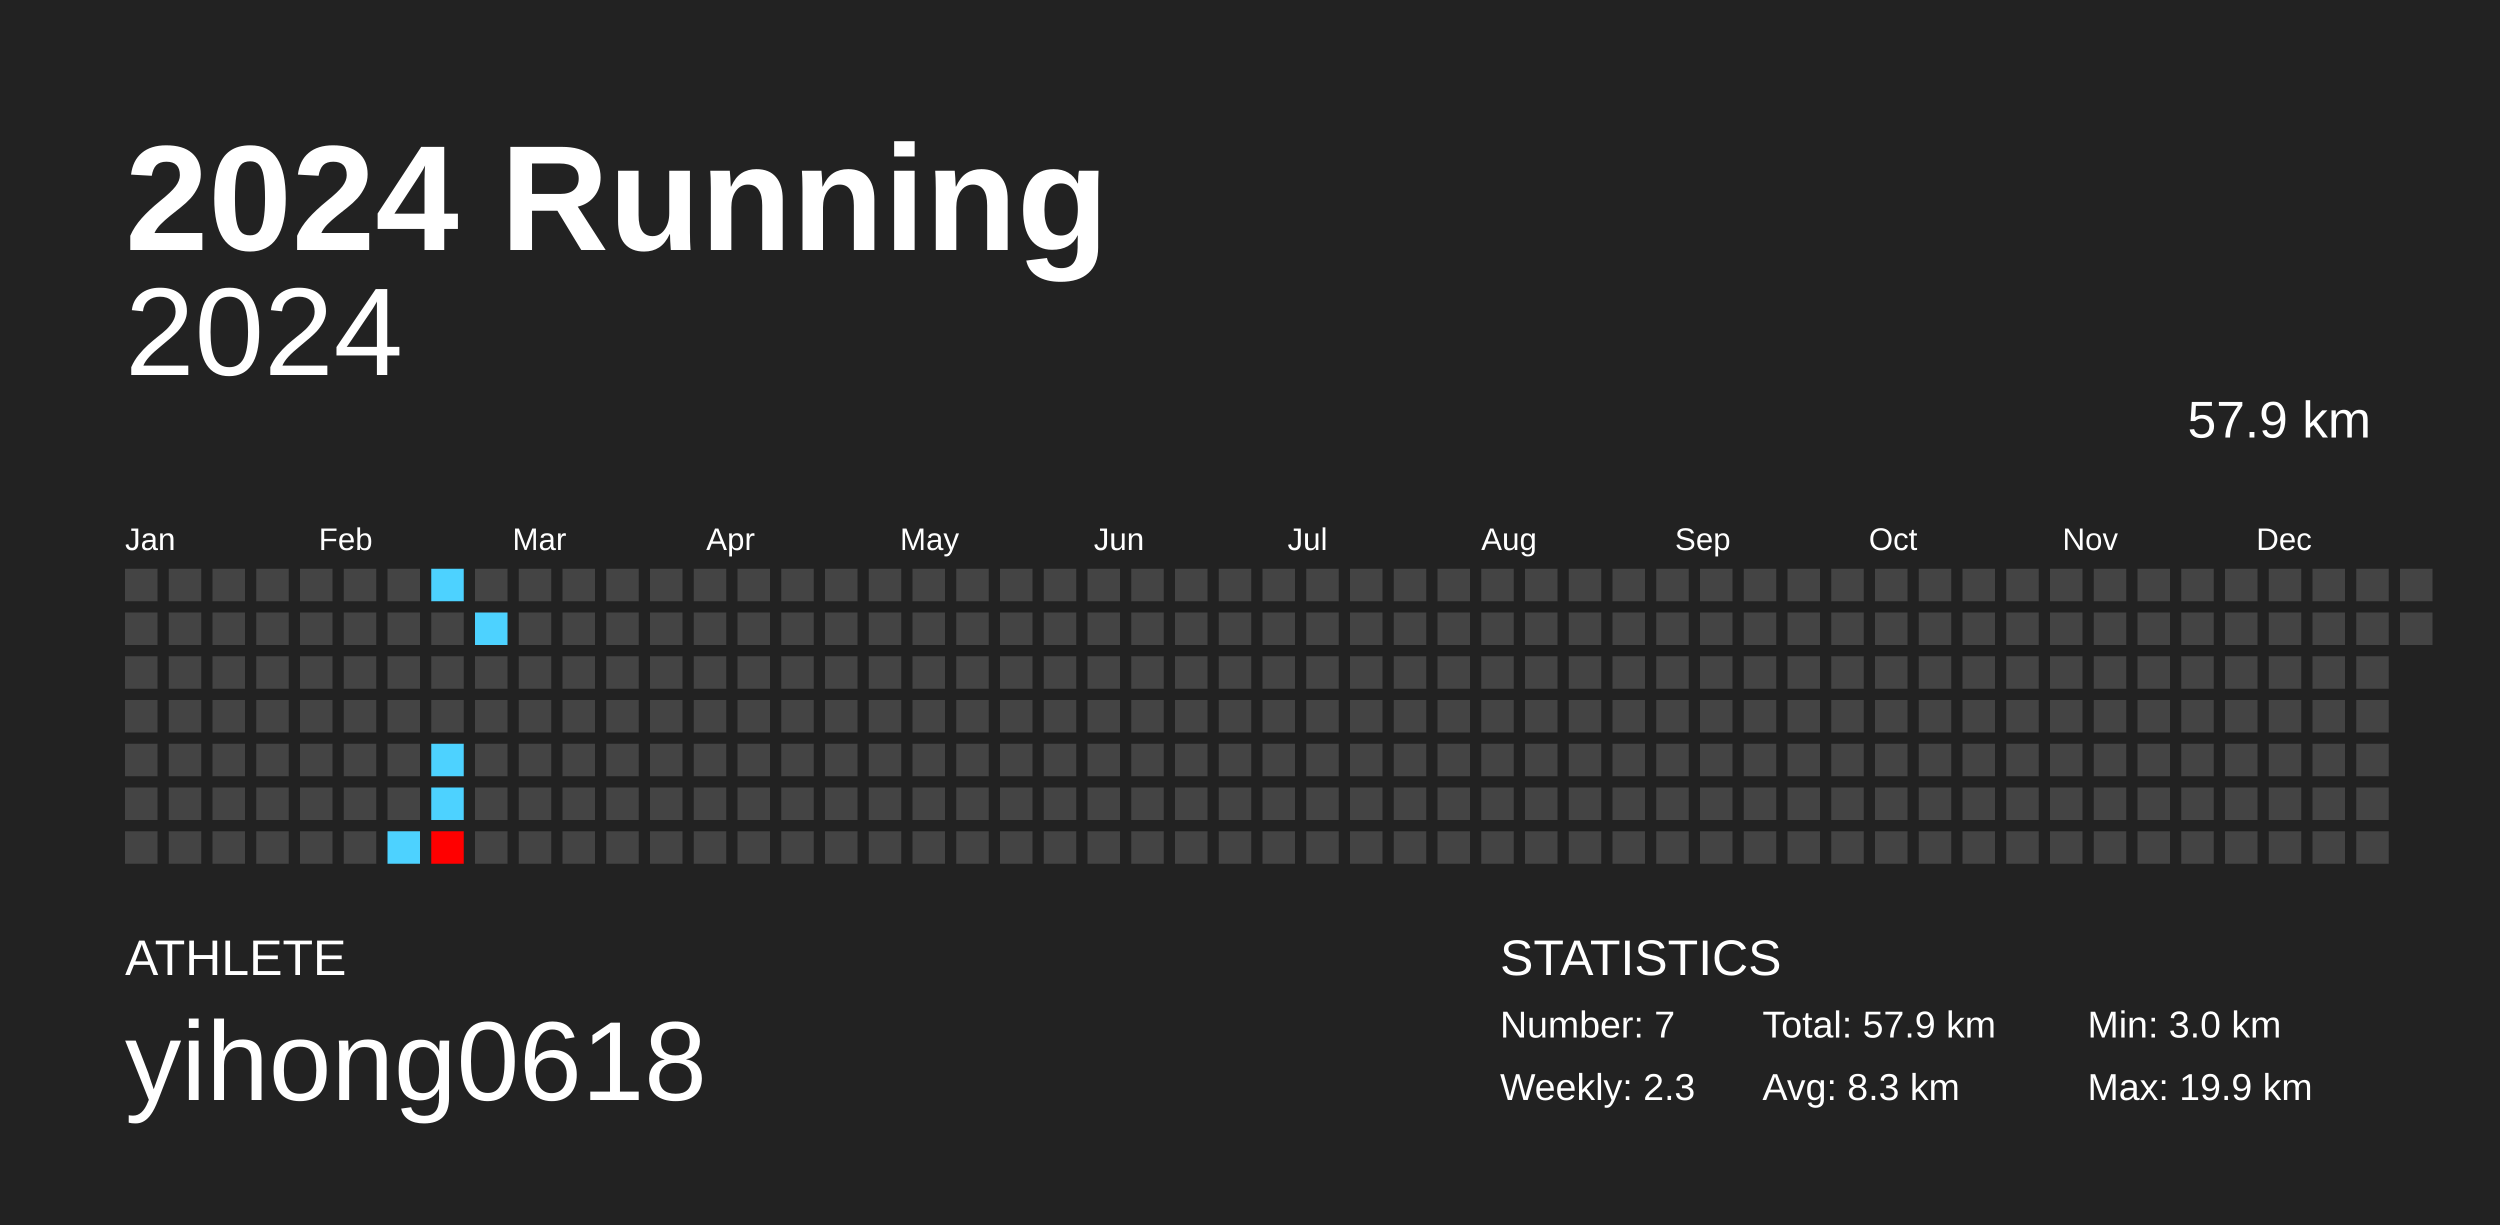
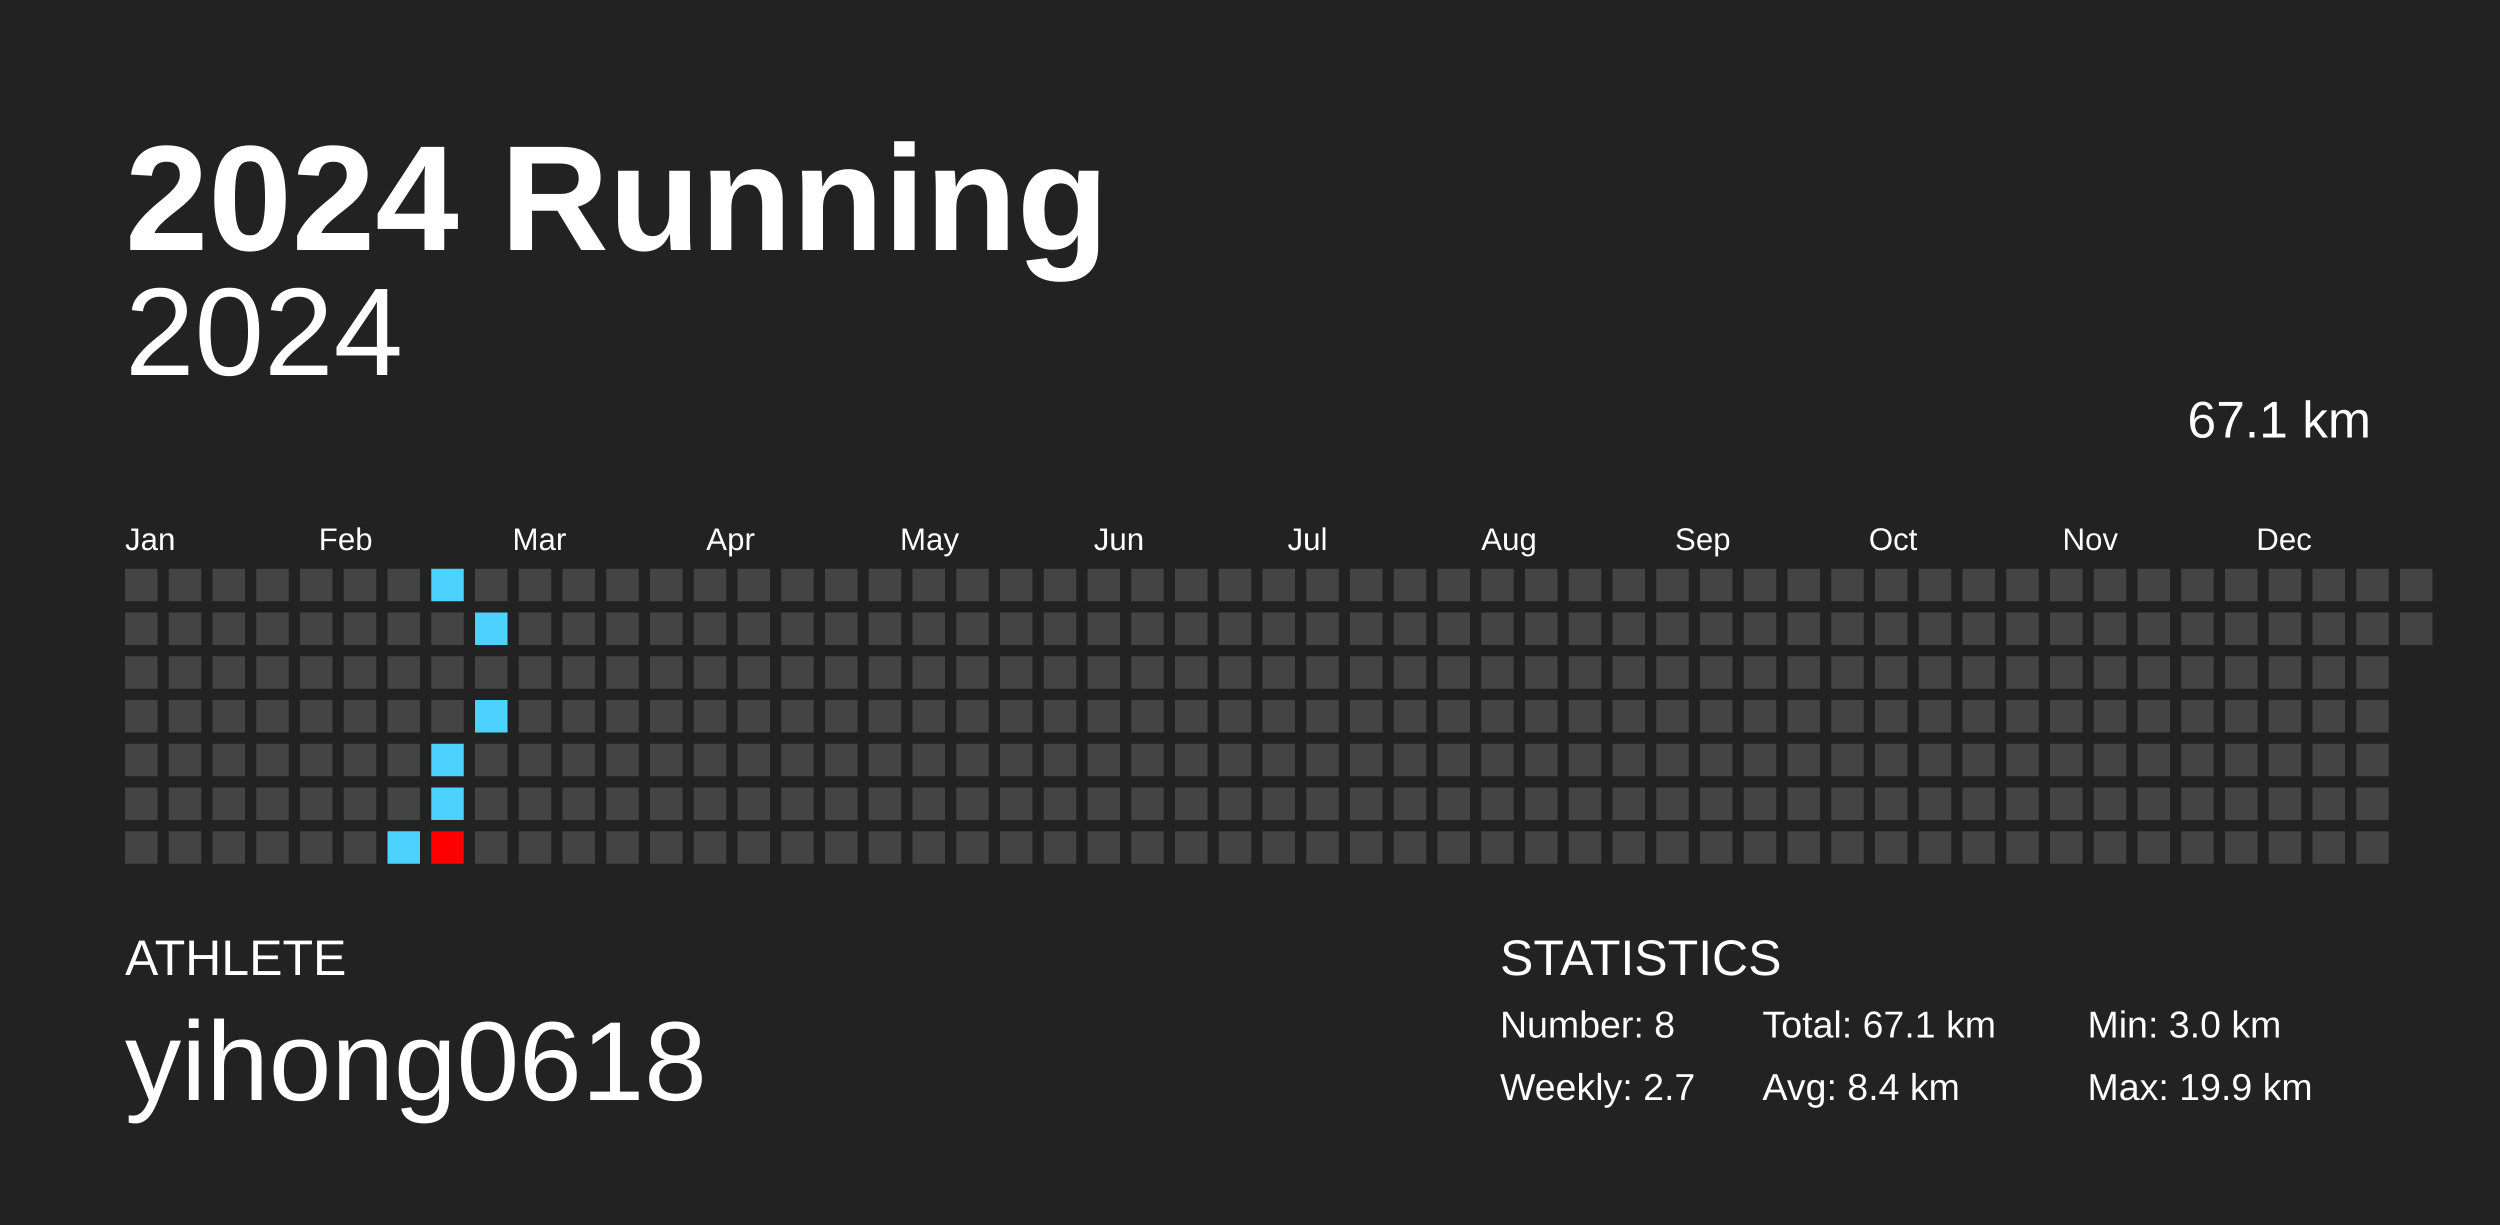
<svg xmlns="http://www.w3.org/2000/svg" baseProfile="full" height="98mm" version="1.1" viewBox="0,0,200,98" width="200mm">
  <defs />
  <rect fill="#222222" height="98" width="200" x="0" y="0" />
  <text fill="#FFFFFF" style="font-size:12px; font-family:Arial; font-weight:bold;" x="10" y="20">2024 Running</text>
  <text fill="#FFFFFF" style="font-size:4px; font-family:Arial" x="10" y="78">ATHLETE</text>
  <text fill="#FFFFFF" style="font-size:9px; font-family:Arial" x="10" y="88">yihong0618</text>
  <text fill="#FFFFFF" style="font-size:4px; font-family:Arial" x="120" y="78">STATISTICS</text>
-   <text fill="#FFFFFF" style="font-size:3px; font-family:Arial" x="120" y="83">Number: 7</text>
-   <text fill="#FFFFFF" style="font-size:3px; font-family:Arial" x="120" y="88">Weekly: 2.3</text>
-   <text fill="#FFFFFF" style="font-size:3px; font-family:Arial" x="141" y="83">Total: 57.9 km</text>
-   <text fill="#FFFFFF" style="font-size:3px; font-family:Arial" x="141" y="88">Avg: 8.3 km</text>
+   <text fill="#FFFFFF" style="font-size:3px; font-family:Arial" x="120" y="83">Number: 8</text>
+   <text fill="#FFFFFF" style="font-size:3px; font-family:Arial" x="120" y="88">Weekly: 2.7</text>
+   <text fill="#FFFFFF" style="font-size:3px; font-family:Arial" x="141" y="83">Total: 67.1 km</text>
+   <text fill="#FFFFFF" style="font-size:3px; font-family:Arial" x="141" y="88">Avg: 8.4 km</text>
  <text fill="#FFFFFF" style="font-size:3px; font-family:Arial" x="167" y="83">Min: 3.0 km</text>
  <text fill="#FFFFFF" style="font-size:3px; font-family:Arial" x="167" y="88">Max: 19.9 km</text>
  <text alignment-baseline="hanging" fill="#FFFFFF" style="font-size:10.0px; font-family:Arial;" x="10" y="30">2024</text>
-   <text alignment-baseline="hanging" fill="#FFFFFF" style="font-size:4.125px; font-family:Arial;" x="175" y="35">57.9 km</text>
+   <text alignment-baseline="hanging" fill="#FFFFFF" style="font-size:4.125px; font-family:Arial;" x="175" y="35">67.1 km</text>
  <text fill="#FFFFFF" style="font-size:2.5px; font-family:Arial" x="10.0" y="44">Jan</text>
  <text fill="#FFFFFF" style="font-size:2.5px; font-family:Arial" x="25.5" y="44">Feb</text>
  <text fill="#FFFFFF" style="font-size:2.5px; font-family:Arial" x="41.0" y="44">Mar</text>
  <text fill="#FFFFFF" style="font-size:2.5px; font-family:Arial" x="56.5" y="44">Apr</text>
  <text fill="#FFFFFF" style="font-size:2.5px; font-family:Arial" x="72.0" y="44">May</text>
  <text fill="#FFFFFF" style="font-size:2.5px; font-family:Arial" x="87.5" y="44">Jun</text>
  <text fill="#FFFFFF" style="font-size:2.5px; font-family:Arial" x="103.0" y="44">Jul</text>
  <text fill="#FFFFFF" style="font-size:2.5px; font-family:Arial" x="118.5" y="44">Aug</text>
  <text fill="#FFFFFF" style="font-size:2.5px; font-family:Arial" x="134.0" y="44">Sep</text>
  <text fill="#FFFFFF" style="font-size:2.5px; font-family:Arial" x="149.5" y="44">Oct</text>
  <text fill="#FFFFFF" style="font-size:2.5px; font-family:Arial" x="165.0" y="44">Nov</text>
  <text fill="#FFFFFF" style="font-size:2.5px; font-family:Arial" x="180.5" y="44">Dec</text>
  <rect fill="#444444" height="2.6" width="2.6" x="10.0" y="45.5" />
  <rect fill="#444444" height="2.6" width="2.6" x="10.0" y="49.0" />
  <rect fill="#444444" height="2.6" width="2.6" x="10.0" y="52.5" />
  <rect fill="#444444" height="2.6" width="2.6" x="10.0" y="56.0" />
  <rect fill="#444444" height="2.6" width="2.6" x="10.0" y="59.5" />
  <rect fill="#444444" height="2.6" width="2.6" x="10.0" y="63.0" />
  <rect fill="#444444" height="2.6" width="2.6" x="10.0" y="66.5" />
  <rect fill="#444444" height="2.6" width="2.6" x="13.5" y="45.5" />
  <rect fill="#444444" height="2.6" width="2.6" x="13.5" y="49.0" />
  <rect fill="#444444" height="2.6" width="2.6" x="13.5" y="52.5" />
  <rect fill="#444444" height="2.6" width="2.6" x="13.5" y="56.0" />
  <rect fill="#444444" height="2.6" width="2.6" x="13.5" y="59.5" />
  <rect fill="#444444" height="2.6" width="2.6" x="13.5" y="63.0" />
  <rect fill="#444444" height="2.6" width="2.6" x="13.5" y="66.5" />
  <rect fill="#444444" height="2.6" width="2.6" x="17.0" y="45.5" />
  <rect fill="#444444" height="2.6" width="2.6" x="17.0" y="49.0" />
  <rect fill="#444444" height="2.6" width="2.6" x="17.0" y="52.5" />
  <rect fill="#444444" height="2.6" width="2.6" x="17.0" y="56.0" />
  <rect fill="#444444" height="2.6" width="2.6" x="17.0" y="59.5" />
  <rect fill="#444444" height="2.6" width="2.6" x="17.0" y="63.0" />
  <rect fill="#444444" height="2.6" width="2.6" x="17.0" y="66.5" />
  <rect fill="#444444" height="2.6" width="2.6" x="20.5" y="45.5" />
  <rect fill="#444444" height="2.6" width="2.6" x="20.5" y="49.0" />
  <rect fill="#444444" height="2.6" width="2.6" x="20.5" y="52.5" />
  <rect fill="#444444" height="2.6" width="2.6" x="20.5" y="56.0" />
  <rect fill="#444444" height="2.6" width="2.6" x="20.5" y="59.5" />
  <rect fill="#444444" height="2.6" width="2.6" x="20.5" y="63.0" />
  <rect fill="#444444" height="2.6" width="2.6" x="20.5" y="66.5" />
  <rect fill="#444444" height="2.6" width="2.6" x="24.0" y="45.5" />
  <rect fill="#444444" height="2.6" width="2.6" x="24.0" y="49.0" />
  <rect fill="#444444" height="2.6" width="2.6" x="24.0" y="52.5" />
  <rect fill="#444444" height="2.6" width="2.6" x="24.0" y="56.0" />
  <rect fill="#444444" height="2.6" width="2.6" x="24.0" y="59.5" />
  <rect fill="#444444" height="2.6" width="2.6" x="24.0" y="63.0" />
  <rect fill="#444444" height="2.6" width="2.6" x="24.0" y="66.5" />
  <rect fill="#444444" height="2.6" width="2.6" x="27.5" y="45.5" />
  <rect fill="#444444" height="2.6" width="2.6" x="27.5" y="49.0" />
  <rect fill="#444444" height="2.6" width="2.6" x="27.5" y="52.5" />
  <rect fill="#444444" height="2.6" width="2.6" x="27.5" y="56.0" />
  <rect fill="#444444" height="2.6" width="2.6" x="27.5" y="59.5" />
  <rect fill="#444444" height="2.6" width="2.6" x="27.5" y="63.0" />
  <rect fill="#444444" height="2.6" width="2.6" x="27.5" y="66.5" />
  <rect fill="#444444" height="2.6" width="2.6" x="31.0" y="45.5" />
  <rect fill="#444444" height="2.6" width="2.6" x="31.0" y="49.0" />
  <rect fill="#444444" height="2.6" width="2.6" x="31.0" y="52.5" />
  <rect fill="#444444" height="2.6" width="2.6" x="31.0" y="56.0" />
  <rect fill="#444444" height="2.6" width="2.6" x="31.0" y="59.5" />
  <rect fill="#444444" height="2.6" width="2.6" x="31.0" y="63.0" />
  <rect fill="#4dd2ff" height="2.6" width="2.6" x="31.0" y="66.5" />
  <rect fill="#4dd2ff" height="2.6" width="2.6" x="34.5" y="45.5" />
  <rect fill="#444444" height="2.6" width="2.6" x="34.5" y="49.0" />
  <rect fill="#444444" height="2.6" width="2.6" x="34.5" y="52.5" />
  <rect fill="#444444" height="2.6" width="2.6" x="34.5" y="56.0" />
  <rect fill="#4dd2ff" height="2.6" width="2.6" x="34.5" y="59.5" />
  <rect fill="#4dd2ff" height="2.6" width="2.6" x="34.5" y="63.0" />
  <rect fill="red" height="2.6" width="2.6" x="34.5" y="66.5" />
  <rect fill="#444444" height="2.6" width="2.6" x="38.0" y="45.5" />
  <rect fill="#4dd2ff" height="2.6" width="2.6" x="38.0" y="49.0" />
  <rect fill="#444444" height="2.6" width="2.6" x="38.0" y="52.5" />
-   <rect fill="#444444" height="2.6" width="2.6" x="38.0" y="56.0" />
+   <rect fill="#4dd2ff" height="2.6" width="2.6" x="38.0" y="56.0" />
  <rect fill="#444444" height="2.6" width="2.6" x="38.0" y="59.5" />
  <rect fill="#444444" height="2.6" width="2.6" x="38.0" y="63.0" />
  <rect fill="#444444" height="2.6" width="2.6" x="38.0" y="66.5" />
  <rect fill="#444444" height="2.6" width="2.6" x="41.5" y="45.5" />
  <rect fill="#444444" height="2.6" width="2.6" x="41.5" y="49.0" />
  <rect fill="#444444" height="2.6" width="2.6" x="41.5" y="52.5" />
  <rect fill="#444444" height="2.6" width="2.6" x="41.5" y="56.0" />
  <rect fill="#444444" height="2.6" width="2.6" x="41.5" y="59.5" />
  <rect fill="#444444" height="2.6" width="2.6" x="41.5" y="63.0" />
  <rect fill="#444444" height="2.6" width="2.6" x="41.5" y="66.5" />
  <rect fill="#444444" height="2.6" width="2.6" x="45.0" y="45.5" />
  <rect fill="#444444" height="2.6" width="2.6" x="45.0" y="49.0" />
  <rect fill="#444444" height="2.6" width="2.6" x="45.0" y="52.5" />
  <rect fill="#444444" height="2.6" width="2.6" x="45.0" y="56.0" />
  <rect fill="#444444" height="2.6" width="2.6" x="45.0" y="59.5" />
  <rect fill="#444444" height="2.6" width="2.6" x="45.0" y="63.0" />
  <rect fill="#444444" height="2.6" width="2.6" x="45.0" y="66.5" />
  <rect fill="#444444" height="2.6" width="2.6" x="48.5" y="45.5" />
  <rect fill="#444444" height="2.6" width="2.6" x="48.5" y="49.0" />
  <rect fill="#444444" height="2.6" width="2.6" x="48.5" y="52.5" />
  <rect fill="#444444" height="2.6" width="2.6" x="48.5" y="56.0" />
  <rect fill="#444444" height="2.6" width="2.6" x="48.5" y="59.5" />
  <rect fill="#444444" height="2.6" width="2.6" x="48.5" y="63.0" />
  <rect fill="#444444" height="2.6" width="2.6" x="48.5" y="66.5" />
  <rect fill="#444444" height="2.6" width="2.6" x="52.0" y="45.5" />
  <rect fill="#444444" height="2.6" width="2.6" x="52.0" y="49.0" />
  <rect fill="#444444" height="2.6" width="2.6" x="52.0" y="52.5" />
  <rect fill="#444444" height="2.6" width="2.6" x="52.0" y="56.0" />
  <rect fill="#444444" height="2.6" width="2.6" x="52.0" y="59.5" />
  <rect fill="#444444" height="2.6" width="2.6" x="52.0" y="63.0" />
  <rect fill="#444444" height="2.6" width="2.6" x="52.0" y="66.5" />
  <rect fill="#444444" height="2.6" width="2.6" x="55.5" y="45.5" />
  <rect fill="#444444" height="2.6" width="2.6" x="55.5" y="49.0" />
  <rect fill="#444444" height="2.6" width="2.6" x="55.5" y="52.5" />
  <rect fill="#444444" height="2.6" width="2.6" x="55.5" y="56.0" />
  <rect fill="#444444" height="2.6" width="2.6" x="55.5" y="59.5" />
  <rect fill="#444444" height="2.6" width="2.6" x="55.5" y="63.0" />
  <rect fill="#444444" height="2.6" width="2.6" x="55.5" y="66.5" />
  <rect fill="#444444" height="2.6" width="2.6" x="59.0" y="45.5" />
  <rect fill="#444444" height="2.6" width="2.6" x="59.0" y="49.0" />
  <rect fill="#444444" height="2.6" width="2.6" x="59.0" y="52.5" />
  <rect fill="#444444" height="2.6" width="2.6" x="59.0" y="56.0" />
  <rect fill="#444444" height="2.6" width="2.6" x="59.0" y="59.5" />
  <rect fill="#444444" height="2.6" width="2.6" x="59.0" y="63.0" />
  <rect fill="#444444" height="2.6" width="2.6" x="59.0" y="66.5" />
  <rect fill="#444444" height="2.6" width="2.6" x="62.5" y="45.5" />
  <rect fill="#444444" height="2.6" width="2.6" x="62.5" y="49.0" />
  <rect fill="#444444" height="2.6" width="2.6" x="62.5" y="52.5" />
  <rect fill="#444444" height="2.6" width="2.6" x="62.5" y="56.0" />
  <rect fill="#444444" height="2.6" width="2.6" x="62.5" y="59.5" />
  <rect fill="#444444" height="2.6" width="2.6" x="62.5" y="63.0" />
  <rect fill="#444444" height="2.6" width="2.6" x="62.5" y="66.5" />
  <rect fill="#444444" height="2.6" width="2.6" x="66.0" y="45.5" />
  <rect fill="#444444" height="2.6" width="2.6" x="66.0" y="49.0" />
  <rect fill="#444444" height="2.6" width="2.6" x="66.0" y="52.5" />
  <rect fill="#444444" height="2.6" width="2.6" x="66.0" y="56.0" />
  <rect fill="#444444" height="2.6" width="2.6" x="66.0" y="59.5" />
  <rect fill="#444444" height="2.6" width="2.6" x="66.0" y="63.0" />
  <rect fill="#444444" height="2.6" width="2.6" x="66.0" y="66.5" />
  <rect fill="#444444" height="2.6" width="2.6" x="69.5" y="45.5" />
  <rect fill="#444444" height="2.6" width="2.6" x="69.5" y="49.0" />
  <rect fill="#444444" height="2.6" width="2.6" x="69.5" y="52.5" />
  <rect fill="#444444" height="2.6" width="2.6" x="69.5" y="56.0" />
  <rect fill="#444444" height="2.6" width="2.6" x="69.5" y="59.5" />
  <rect fill="#444444" height="2.6" width="2.6" x="69.5" y="63.0" />
  <rect fill="#444444" height="2.6" width="2.6" x="69.5" y="66.5" />
  <rect fill="#444444" height="2.6" width="2.6" x="73.0" y="45.5" />
  <rect fill="#444444" height="2.6" width="2.6" x="73.0" y="49.0" />
  <rect fill="#444444" height="2.6" width="2.6" x="73.0" y="52.5" />
  <rect fill="#444444" height="2.6" width="2.6" x="73.0" y="56.0" />
  <rect fill="#444444" height="2.6" width="2.6" x="73.0" y="59.5" />
  <rect fill="#444444" height="2.6" width="2.6" x="73.0" y="63.0" />
  <rect fill="#444444" height="2.6" width="2.6" x="73.0" y="66.5" />
  <rect fill="#444444" height="2.6" width="2.6" x="76.5" y="45.5" />
  <rect fill="#444444" height="2.6" width="2.6" x="76.5" y="49.0" />
  <rect fill="#444444" height="2.6" width="2.6" x="76.5" y="52.5" />
  <rect fill="#444444" height="2.6" width="2.6" x="76.5" y="56.0" />
  <rect fill="#444444" height="2.6" width="2.6" x="76.5" y="59.5" />
  <rect fill="#444444" height="2.6" width="2.6" x="76.5" y="63.0" />
  <rect fill="#444444" height="2.6" width="2.6" x="76.5" y="66.5" />
  <rect fill="#444444" height="2.6" width="2.6" x="80.0" y="45.5" />
  <rect fill="#444444" height="2.6" width="2.6" x="80.0" y="49.0" />
  <rect fill="#444444" height="2.6" width="2.6" x="80.0" y="52.5" />
  <rect fill="#444444" height="2.6" width="2.6" x="80.0" y="56.0" />
  <rect fill="#444444" height="2.6" width="2.6" x="80.0" y="59.5" />
  <rect fill="#444444" height="2.6" width="2.6" x="80.0" y="63.0" />
  <rect fill="#444444" height="2.6" width="2.6" x="80.0" y="66.5" />
  <rect fill="#444444" height="2.6" width="2.6" x="83.5" y="45.5" />
  <rect fill="#444444" height="2.6" width="2.6" x="83.5" y="49.0" />
  <rect fill="#444444" height="2.6" width="2.6" x="83.5" y="52.5" />
  <rect fill="#444444" height="2.6" width="2.6" x="83.5" y="56.0" />
  <rect fill="#444444" height="2.6" width="2.6" x="83.5" y="59.5" />
  <rect fill="#444444" height="2.6" width="2.6" x="83.5" y="63.0" />
  <rect fill="#444444" height="2.6" width="2.6" x="83.5" y="66.5" />
  <rect fill="#444444" height="2.6" width="2.6" x="87.0" y="45.5" />
  <rect fill="#444444" height="2.6" width="2.6" x="87.0" y="49.0" />
  <rect fill="#444444" height="2.6" width="2.6" x="87.0" y="52.5" />
  <rect fill="#444444" height="2.6" width="2.6" x="87.0" y="56.0" />
  <rect fill="#444444" height="2.6" width="2.6" x="87.0" y="59.5" />
  <rect fill="#444444" height="2.6" width="2.6" x="87.0" y="63.0" />
  <rect fill="#444444" height="2.6" width="2.6" x="87.0" y="66.5" />
  <rect fill="#444444" height="2.6" width="2.6" x="90.5" y="45.5" />
  <rect fill="#444444" height="2.6" width="2.6" x="90.5" y="49.0" />
  <rect fill="#444444" height="2.6" width="2.6" x="90.5" y="52.5" />
  <rect fill="#444444" height="2.6" width="2.6" x="90.5" y="56.0" />
  <rect fill="#444444" height="2.6" width="2.6" x="90.5" y="59.5" />
  <rect fill="#444444" height="2.6" width="2.6" x="90.5" y="63.0" />
  <rect fill="#444444" height="2.6" width="2.6" x="90.5" y="66.5" />
  <rect fill="#444444" height="2.6" width="2.6" x="94.0" y="45.5" />
  <rect fill="#444444" height="2.6" width="2.6" x="94.0" y="49.0" />
  <rect fill="#444444" height="2.6" width="2.6" x="94.0" y="52.5" />
  <rect fill="#444444" height="2.6" width="2.6" x="94.0" y="56.0" />
  <rect fill="#444444" height="2.6" width="2.6" x="94.0" y="59.5" />
  <rect fill="#444444" height="2.6" width="2.6" x="94.0" y="63.0" />
  <rect fill="#444444" height="2.6" width="2.6" x="94.0" y="66.5" />
  <rect fill="#444444" height="2.6" width="2.6" x="97.5" y="45.5" />
  <rect fill="#444444" height="2.6" width="2.6" x="97.5" y="49.0" />
  <rect fill="#444444" height="2.6" width="2.6" x="97.5" y="52.5" />
  <rect fill="#444444" height="2.6" width="2.6" x="97.5" y="56.0" />
  <rect fill="#444444" height="2.6" width="2.6" x="97.5" y="59.5" />
  <rect fill="#444444" height="2.6" width="2.6" x="97.5" y="63.0" />
  <rect fill="#444444" height="2.6" width="2.6" x="97.5" y="66.5" />
  <rect fill="#444444" height="2.6" width="2.6" x="101.0" y="45.5" />
  <rect fill="#444444" height="2.6" width="2.6" x="101.0" y="49.0" />
  <rect fill="#444444" height="2.6" width="2.6" x="101.0" y="52.5" />
  <rect fill="#444444" height="2.6" width="2.6" x="101.0" y="56.0" />
  <rect fill="#444444" height="2.6" width="2.6" x="101.0" y="59.5" />
  <rect fill="#444444" height="2.6" width="2.6" x="101.0" y="63.0" />
  <rect fill="#444444" height="2.6" width="2.6" x="101.0" y="66.5" />
  <rect fill="#444444" height="2.6" width="2.6" x="104.5" y="45.5" />
  <rect fill="#444444" height="2.6" width="2.6" x="104.5" y="49.0" />
  <rect fill="#444444" height="2.6" width="2.6" x="104.5" y="52.5" />
  <rect fill="#444444" height="2.6" width="2.6" x="104.5" y="56.0" />
  <rect fill="#444444" height="2.6" width="2.6" x="104.5" y="59.5" />
  <rect fill="#444444" height="2.6" width="2.6" x="104.5" y="63.0" />
  <rect fill="#444444" height="2.6" width="2.6" x="104.5" y="66.5" />
  <rect fill="#444444" height="2.6" width="2.6" x="108.0" y="45.5" />
  <rect fill="#444444" height="2.6" width="2.6" x="108.0" y="49.0" />
  <rect fill="#444444" height="2.6" width="2.6" x="108.0" y="52.5" />
  <rect fill="#444444" height="2.6" width="2.6" x="108.0" y="56.0" />
  <rect fill="#444444" height="2.6" width="2.6" x="108.0" y="59.5" />
  <rect fill="#444444" height="2.6" width="2.6" x="108.0" y="63.0" />
  <rect fill="#444444" height="2.6" width="2.6" x="108.0" y="66.5" />
  <rect fill="#444444" height="2.6" width="2.6" x="111.5" y="45.5" />
  <rect fill="#444444" height="2.6" width="2.6" x="111.5" y="49.0" />
  <rect fill="#444444" height="2.6" width="2.6" x="111.5" y="52.5" />
  <rect fill="#444444" height="2.6" width="2.6" x="111.5" y="56.0" />
  <rect fill="#444444" height="2.6" width="2.6" x="111.5" y="59.5" />
  <rect fill="#444444" height="2.6" width="2.6" x="111.5" y="63.0" />
  <rect fill="#444444" height="2.6" width="2.6" x="111.5" y="66.5" />
  <rect fill="#444444" height="2.6" width="2.6" x="115.0" y="45.5" />
  <rect fill="#444444" height="2.6" width="2.6" x="115.0" y="49.0" />
  <rect fill="#444444" height="2.6" width="2.6" x="115.0" y="52.5" />
  <rect fill="#444444" height="2.6" width="2.6" x="115.0" y="56.0" />
  <rect fill="#444444" height="2.6" width="2.6" x="115.0" y="59.5" />
  <rect fill="#444444" height="2.6" width="2.6" x="115.0" y="63.0" />
  <rect fill="#444444" height="2.6" width="2.6" x="115.0" y="66.5" />
  <rect fill="#444444" height="2.6" width="2.6" x="118.5" y="45.5" />
  <rect fill="#444444" height="2.6" width="2.6" x="118.5" y="49.0" />
  <rect fill="#444444" height="2.6" width="2.6" x="118.5" y="52.5" />
  <rect fill="#444444" height="2.6" width="2.6" x="118.5" y="56.0" />
  <rect fill="#444444" height="2.6" width="2.6" x="118.5" y="59.5" />
  <rect fill="#444444" height="2.6" width="2.6" x="118.5" y="63.0" />
  <rect fill="#444444" height="2.6" width="2.6" x="118.5" y="66.5" />
  <rect fill="#444444" height="2.6" width="2.6" x="122.0" y="45.5" />
  <rect fill="#444444" height="2.6" width="2.6" x="122.0" y="49.0" />
  <rect fill="#444444" height="2.6" width="2.6" x="122.0" y="52.5" />
  <rect fill="#444444" height="2.6" width="2.6" x="122.0" y="56.0" />
  <rect fill="#444444" height="2.6" width="2.6" x="122.0" y="59.5" />
  <rect fill="#444444" height="2.6" width="2.6" x="122.0" y="63.0" />
  <rect fill="#444444" height="2.6" width="2.6" x="122.0" y="66.5" />
  <rect fill="#444444" height="2.6" width="2.6" x="125.5" y="45.5" />
  <rect fill="#444444" height="2.6" width="2.6" x="125.5" y="49.0" />
  <rect fill="#444444" height="2.6" width="2.6" x="125.5" y="52.5" />
  <rect fill="#444444" height="2.6" width="2.6" x="125.5" y="56.0" />
  <rect fill="#444444" height="2.6" width="2.6" x="125.5" y="59.5" />
  <rect fill="#444444" height="2.6" width="2.6" x="125.5" y="63.0" />
  <rect fill="#444444" height="2.6" width="2.6" x="125.5" y="66.5" />
  <rect fill="#444444" height="2.6" width="2.6" x="129.0" y="45.5" />
  <rect fill="#444444" height="2.6" width="2.6" x="129.0" y="49.0" />
  <rect fill="#444444" height="2.6" width="2.6" x="129.0" y="52.5" />
  <rect fill="#444444" height="2.6" width="2.6" x="129.0" y="56.0" />
  <rect fill="#444444" height="2.6" width="2.6" x="129.0" y="59.5" />
  <rect fill="#444444" height="2.6" width="2.6" x="129.0" y="63.0" />
  <rect fill="#444444" height="2.6" width="2.6" x="129.0" y="66.5" />
  <rect fill="#444444" height="2.6" width="2.6" x="132.5" y="45.5" />
  <rect fill="#444444" height="2.6" width="2.6" x="132.5" y="49.0" />
  <rect fill="#444444" height="2.6" width="2.6" x="132.5" y="52.5" />
  <rect fill="#444444" height="2.6" width="2.6" x="132.5" y="56.0" />
  <rect fill="#444444" height="2.6" width="2.6" x="132.5" y="59.5" />
  <rect fill="#444444" height="2.6" width="2.6" x="132.5" y="63.0" />
  <rect fill="#444444" height="2.6" width="2.6" x="132.5" y="66.5" />
  <rect fill="#444444" height="2.6" width="2.6" x="136.0" y="45.5" />
  <rect fill="#444444" height="2.6" width="2.6" x="136.0" y="49.0" />
  <rect fill="#444444" height="2.6" width="2.6" x="136.0" y="52.5" />
  <rect fill="#444444" height="2.6" width="2.6" x="136.0" y="56.0" />
  <rect fill="#444444" height="2.6" width="2.6" x="136.0" y="59.5" />
  <rect fill="#444444" height="2.6" width="2.6" x="136.0" y="63.0" />
  <rect fill="#444444" height="2.6" width="2.6" x="136.0" y="66.5" />
  <rect fill="#444444" height="2.6" width="2.6" x="139.5" y="45.5" />
  <rect fill="#444444" height="2.6" width="2.6" x="139.5" y="49.0" />
  <rect fill="#444444" height="2.6" width="2.6" x="139.5" y="52.5" />
  <rect fill="#444444" height="2.6" width="2.6" x="139.5" y="56.0" />
  <rect fill="#444444" height="2.6" width="2.6" x="139.5" y="59.5" />
  <rect fill="#444444" height="2.6" width="2.6" x="139.5" y="63.0" />
  <rect fill="#444444" height="2.6" width="2.6" x="139.5" y="66.5" />
  <rect fill="#444444" height="2.6" width="2.6" x="143.0" y="45.5" />
  <rect fill="#444444" height="2.6" width="2.6" x="143.0" y="49.0" />
  <rect fill="#444444" height="2.6" width="2.6" x="143.0" y="52.5" />
  <rect fill="#444444" height="2.6" width="2.6" x="143.0" y="56.0" />
  <rect fill="#444444" height="2.6" width="2.6" x="143.0" y="59.5" />
  <rect fill="#444444" height="2.6" width="2.6" x="143.0" y="63.0" />
  <rect fill="#444444" height="2.6" width="2.6" x="143.0" y="66.5" />
  <rect fill="#444444" height="2.6" width="2.6" x="146.5" y="45.5" />
  <rect fill="#444444" height="2.6" width="2.6" x="146.5" y="49.0" />
  <rect fill="#444444" height="2.6" width="2.6" x="146.5" y="52.5" />
  <rect fill="#444444" height="2.6" width="2.6" x="146.5" y="56.0" />
  <rect fill="#444444" height="2.6" width="2.6" x="146.5" y="59.5" />
  <rect fill="#444444" height="2.6" width="2.6" x="146.5" y="63.0" />
  <rect fill="#444444" height="2.6" width="2.6" x="146.5" y="66.5" />
  <rect fill="#444444" height="2.6" width="2.6" x="150.0" y="45.5" />
  <rect fill="#444444" height="2.6" width="2.6" x="150.0" y="49.0" />
  <rect fill="#444444" height="2.6" width="2.6" x="150.0" y="52.5" />
  <rect fill="#444444" height="2.6" width="2.6" x="150.0" y="56.0" />
  <rect fill="#444444" height="2.6" width="2.6" x="150.0" y="59.5" />
  <rect fill="#444444" height="2.6" width="2.6" x="150.0" y="63.0" />
  <rect fill="#444444" height="2.6" width="2.6" x="150.0" y="66.5" />
  <rect fill="#444444" height="2.6" width="2.6" x="153.5" y="45.5" />
  <rect fill="#444444" height="2.6" width="2.6" x="153.5" y="49.0" />
  <rect fill="#444444" height="2.6" width="2.6" x="153.5" y="52.5" />
  <rect fill="#444444" height="2.6" width="2.6" x="153.5" y="56.0" />
  <rect fill="#444444" height="2.6" width="2.6" x="153.5" y="59.5" />
  <rect fill="#444444" height="2.6" width="2.6" x="153.5" y="63.0" />
  <rect fill="#444444" height="2.6" width="2.6" x="153.5" y="66.5" />
  <rect fill="#444444" height="2.6" width="2.6" x="157.0" y="45.5" />
  <rect fill="#444444" height="2.6" width="2.6" x="157.0" y="49.0" />
  <rect fill="#444444" height="2.6" width="2.6" x="157.0" y="52.5" />
  <rect fill="#444444" height="2.6" width="2.6" x="157.0" y="56.0" />
  <rect fill="#444444" height="2.6" width="2.6" x="157.0" y="59.5" />
  <rect fill="#444444" height="2.6" width="2.6" x="157.0" y="63.0" />
  <rect fill="#444444" height="2.6" width="2.6" x="157.0" y="66.5" />
  <rect fill="#444444" height="2.6" width="2.6" x="160.5" y="45.5" />
  <rect fill="#444444" height="2.6" width="2.6" x="160.5" y="49.0" />
  <rect fill="#444444" height="2.6" width="2.6" x="160.5" y="52.5" />
  <rect fill="#444444" height="2.6" width="2.6" x="160.5" y="56.0" />
  <rect fill="#444444" height="2.6" width="2.6" x="160.5" y="59.5" />
  <rect fill="#444444" height="2.6" width="2.6" x="160.5" y="63.0" />
  <rect fill="#444444" height="2.6" width="2.6" x="160.5" y="66.5" />
  <rect fill="#444444" height="2.6" width="2.6" x="164.0" y="45.5" />
  <rect fill="#444444" height="2.6" width="2.6" x="164.0" y="49.0" />
  <rect fill="#444444" height="2.6" width="2.6" x="164.0" y="52.5" />
  <rect fill="#444444" height="2.6" width="2.6" x="164.0" y="56.0" />
  <rect fill="#444444" height="2.6" width="2.6" x="164.0" y="59.5" />
  <rect fill="#444444" height="2.6" width="2.6" x="164.0" y="63.0" />
  <rect fill="#444444" height="2.6" width="2.6" x="164.0" y="66.5" />
  <rect fill="#444444" height="2.6" width="2.6" x="167.5" y="45.5" />
  <rect fill="#444444" height="2.6" width="2.6" x="167.5" y="49.0" />
  <rect fill="#444444" height="2.6" width="2.6" x="167.5" y="52.5" />
  <rect fill="#444444" height="2.6" width="2.6" x="167.5" y="56.0" />
  <rect fill="#444444" height="2.6" width="2.6" x="167.5" y="59.5" />
  <rect fill="#444444" height="2.6" width="2.6" x="167.5" y="63.0" />
  <rect fill="#444444" height="2.6" width="2.6" x="167.5" y="66.5" />
  <rect fill="#444444" height="2.6" width="2.6" x="171.0" y="45.5" />
  <rect fill="#444444" height="2.6" width="2.6" x="171.0" y="49.0" />
  <rect fill="#444444" height="2.6" width="2.6" x="171.0" y="52.5" />
  <rect fill="#444444" height="2.6" width="2.6" x="171.0" y="56.0" />
  <rect fill="#444444" height="2.6" width="2.6" x="171.0" y="59.5" />
  <rect fill="#444444" height="2.6" width="2.6" x="171.0" y="63.0" />
  <rect fill="#444444" height="2.6" width="2.6" x="171.0" y="66.5" />
  <rect fill="#444444" height="2.6" width="2.6" x="174.5" y="45.5" />
  <rect fill="#444444" height="2.6" width="2.6" x="174.5" y="49.0" />
  <rect fill="#444444" height="2.6" width="2.6" x="174.5" y="52.5" />
  <rect fill="#444444" height="2.6" width="2.6" x="174.5" y="56.0" />
  <rect fill="#444444" height="2.6" width="2.6" x="174.5" y="59.5" />
  <rect fill="#444444" height="2.6" width="2.6" x="174.5" y="63.0" />
  <rect fill="#444444" height="2.6" width="2.6" x="174.5" y="66.5" />
  <rect fill="#444444" height="2.6" width="2.6" x="178.0" y="45.5" />
  <rect fill="#444444" height="2.6" width="2.6" x="178.0" y="49.0" />
  <rect fill="#444444" height="2.6" width="2.6" x="178.0" y="52.5" />
  <rect fill="#444444" height="2.6" width="2.6" x="178.0" y="56.0" />
  <rect fill="#444444" height="2.6" width="2.6" x="178.0" y="59.5" />
  <rect fill="#444444" height="2.6" width="2.6" x="178.0" y="63.0" />
  <rect fill="#444444" height="2.6" width="2.6" x="178.0" y="66.5" />
  <rect fill="#444444" height="2.6" width="2.6" x="181.5" y="45.5" />
  <rect fill="#444444" height="2.6" width="2.6" x="181.5" y="49.0" />
  <rect fill="#444444" height="2.6" width="2.6" x="181.5" y="52.5" />
  <rect fill="#444444" height="2.6" width="2.6" x="181.5" y="56.0" />
  <rect fill="#444444" height="2.6" width="2.6" x="181.5" y="59.5" />
  <rect fill="#444444" height="2.6" width="2.6" x="181.5" y="63.0" />
  <rect fill="#444444" height="2.6" width="2.6" x="181.5" y="66.5" />
  <rect fill="#444444" height="2.6" width="2.6" x="185.0" y="45.5" />
  <rect fill="#444444" height="2.6" width="2.6" x="185.0" y="49.0" />
  <rect fill="#444444" height="2.6" width="2.6" x="185.0" y="52.5" />
  <rect fill="#444444" height="2.6" width="2.6" x="185.0" y="56.0" />
  <rect fill="#444444" height="2.6" width="2.6" x="185.0" y="59.5" />
  <rect fill="#444444" height="2.6" width="2.6" x="185.0" y="63.0" />
  <rect fill="#444444" height="2.6" width="2.6" x="185.0" y="66.5" />
  <rect fill="#444444" height="2.6" width="2.6" x="188.5" y="45.5" />
  <rect fill="#444444" height="2.6" width="2.6" x="188.5" y="49.0" />
  <rect fill="#444444" height="2.6" width="2.6" x="188.5" y="52.5" />
  <rect fill="#444444" height="2.6" width="2.6" x="188.5" y="56.0" />
  <rect fill="#444444" height="2.6" width="2.6" x="188.5" y="59.5" />
  <rect fill="#444444" height="2.6" width="2.6" x="188.5" y="63.0" />
  <rect fill="#444444" height="2.6" width="2.6" x="188.5" y="66.5" />
  <rect fill="#444444" height="2.6" width="2.6" x="192.0" y="45.5" />
  <rect fill="#444444" height="2.6" width="2.6" x="192.0" y="49.0" />
</svg>
